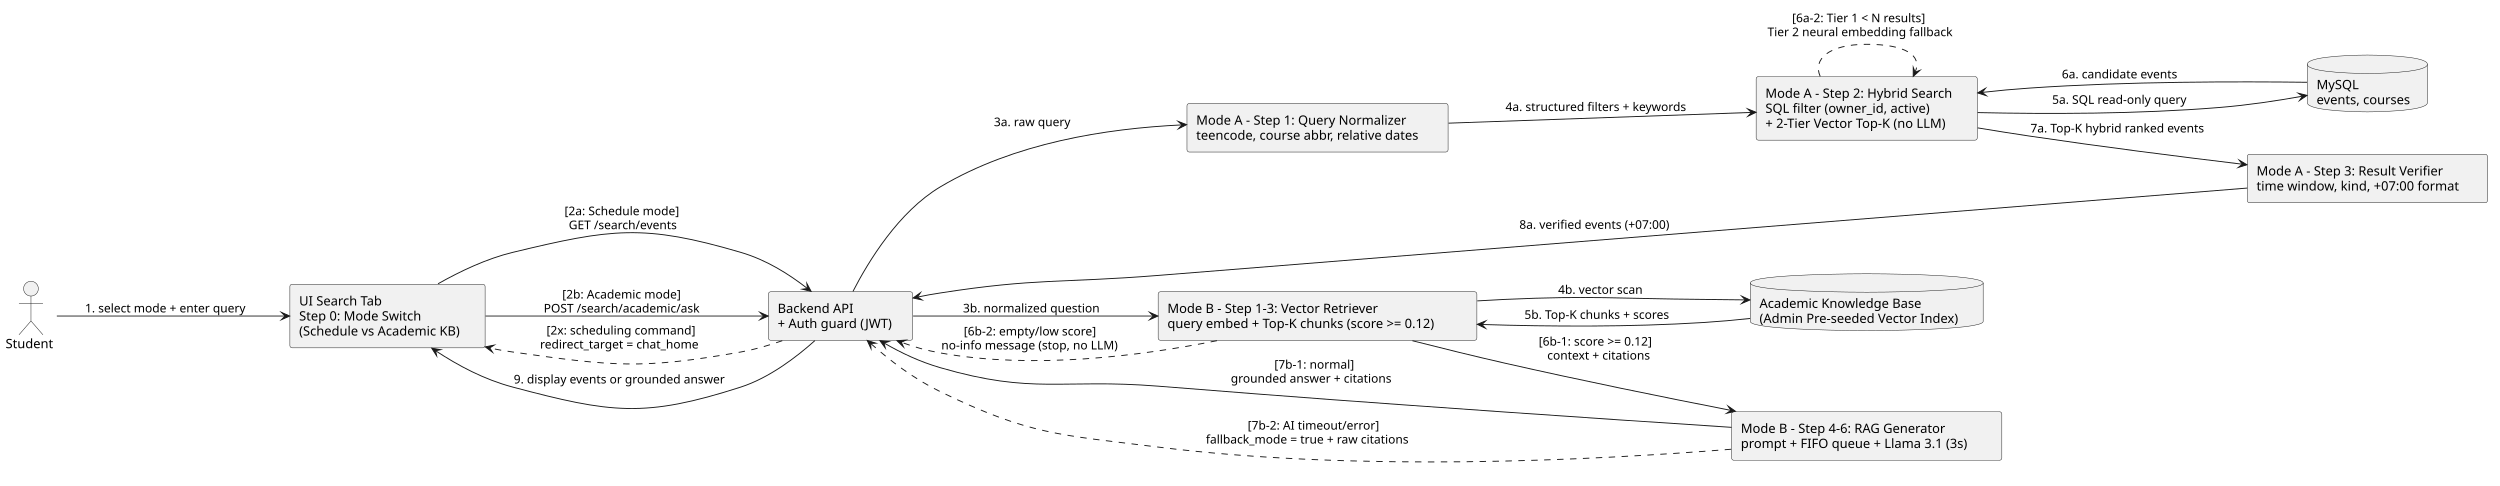
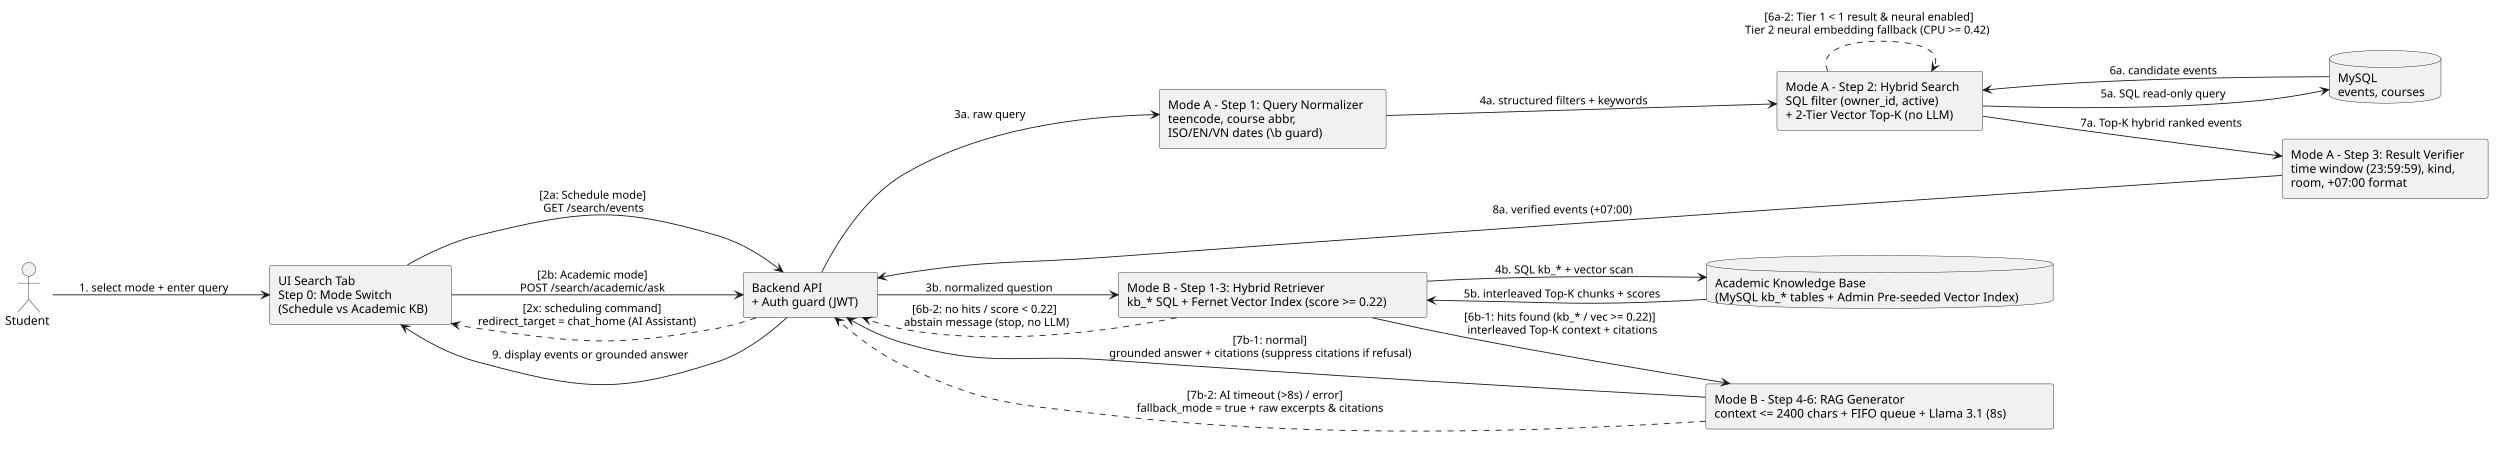
- <svg xmlns="http://www.w3.org/2000/svg" contentstyletype="text/css" data-diagram-type="DESCRIPTION" height="526px" preserveAspectRatio="none" style="width:2709px;height:526px;background:#FFFFFF;" version="1.1" viewBox="0 0 2709 526" width="2709px" zoomAndPan="magnify" overflow="visible">
+ <svg xmlns="http://www.w3.org/2000/svg" version="1.1" data-diagram-type="DESCRIPTION" style="width:2912px;height:526px;background:#FFFFFF;" width="2912px" height="526px" viewBox="0 0 2912 526" zoomAndPan="magnify" preserveAspectRatio="none" contentStyleType="text/css">
  <defs />
-   <g>
-     <g class="entity" data-qualified-name="Student" data-source-line="2" id="ent0001">
-       <ellipse cx="33.556" cy="312.8" fill="#F1F1F1" rx="8" ry="8" style="stroke:#181818;stroke-width:0.5;" />
-       <path d="M33.556,320.8 L33.556,347.8 M20.556,328.8 L46.556,328.8 M33.556,347.8 L20.556,362.8 M33.556,347.8 L46.556,362.8" fill="none" style="stroke:#181818;stroke-width:0.5;" />
-       <text fill="#000000" font-family="sans-serif" font-size="14" lengthAdjust="spacing" textLength="55.111" x="6" y="377.295">Student</text>
+   <g font-family="sans-serif" lengthAdjust="spacing">
+     <g class="entity" data-qualified-name="Student" id="ent0001" data-source-line="2">
+       <ellipse cx="33.556" cy="313.79" rx="8" ry="8" fill="#F1F1F1" style="stroke:#181818;stroke-width:0.5;" />
+       <path d="M33.556,321.79 L33.556,348.79 M20.556,329.79 L46.556,329.79 M33.556,348.79 L20.556,363.79 M33.556,348.79 L46.556,363.79" style="stroke:#181818;stroke-width:0.5;" fill="none" />
+       <text x="6" y="378.285" fill="#000" font-size="14" textLength="55.111">Student</text>
    </g>
-     <g class="entity" data-qualified-name="UI" data-source-line="3" id="ent0002">
-       <rect fill="#F1F1F1" height="68.891" rx="2.5" ry="2.5" style="stroke:#181818;stroke-width:0.5;" width="211.55" x="314.11" y="308" />
-       <text fill="#000000" font-family="sans-serif" font-size="14" lengthAdjust="spacing" textLength="97.699" x="324.11" y="330.995">UI Search Tab</text>
-       <text fill="#000000" font-family="sans-serif" font-size="14" lengthAdjust="spacing" textLength="143.281" x="324.11" y="347.292">Step 0: Mode Switch</text>
-       <text fill="#000000" font-family="sans-serif" font-size="14" lengthAdjust="spacing" textLength="191.55" x="324.11" y="363.589">(Schedule vs Academic KB)</text>
+     <g class="entity" data-qualified-name="UI" id="ent0002" data-source-line="3">
+       <rect x="314.11" y="309" width="211.55" height="68.891" fill="#F1F1F1" style="stroke:#181818;stroke-width:0.5;" rx="2.5" ry="2.5" />
+       <text x="324.11" y="331.995" fill="#000" font-size="14" textLength="97.699">UI Search Tab</text>
+       <text x="324.11" y="348.292" fill="#000" font-size="14" textLength="143.281">Step 0: Mode Switch</text>
+       <text x="324.11" y="364.589" fill="#000" font-size="14" textLength="191.55">(Schedule vs Academic KB)</text>
    </g>
-     <g class="entity" data-qualified-name="API" data-source-line="4" id="ent0003">
-       <rect fill="#F1F1F1" height="52.594" rx="2.5" ry="2.5" style="stroke:#181818;stroke-width:0.5;" width="156.322" x="832.66" y="316.15" />
-       <text fill="#000000" font-family="sans-serif" font-size="14" lengthAdjust="spacing" textLength="86.96" x="842.66" y="339.145">Backend API</text>
-       <text fill="#000000" font-family="sans-serif" font-size="14" lengthAdjust="spacing" textLength="136.322" x="842.66" y="355.442">+ Auth guard (JWT)</text>
+     <g class="entity" data-qualified-name="API" id="ent0003" data-source-line="4">
+       <rect x="865.66" y="317.15" width="156.322" height="52.594" fill="#F1F1F1" style="stroke:#181818;stroke-width:0.5;" rx="2.5" ry="2.5" />
+       <text x="875.66" y="340.145" fill="#000" font-size="14" textLength="86.96">Backend API</text>
+       <text x="875.66" y="356.442" fill="#000" font-size="14" textLength="136.322">+ Auth guard (JWT)</text>
    </g>
-     <g class="entity" data-qualified-name="OPT" data-source-line="7" id="ent0004">
-       <rect fill="#F1F1F1" height="52.594" rx="2.5" ry="2.5" style="stroke:#181818;stroke-width:0.5;" width="282.938" x="1286.2" y="112.15" />
-       <text fill="#000000" font-family="sans-serif" font-size="14" lengthAdjust="spacing" textLength="244.029" x="1296.2" y="135.145">Mode A - Step 1: Query Normalizer</text>
-       <text fill="#000000" font-family="sans-serif" font-size="14" lengthAdjust="spacing" textLength="262.938" x="1296.2" y="151.442">teencode, course abbr, relative dates</text>
+     <g class="entity" data-qualified-name="OPT" id="ent0004" data-source-line="7">
+       <rect x="1350.47" y="104" width="264.029" height="68.891" fill="#F1F1F1" style="stroke:#181818;stroke-width:0.5;" rx="2.5" ry="2.5" />
+       <text x="1360.47" y="126.995" fill="#000" font-size="14" textLength="244.029">Mode A - Step 1: Query Normalizer</text>
+       <text x="1360.47" y="143.292" fill="#000" font-size="14" textLength="162.06">teencode, course abbr,</text>
+       <text x="1360.47" y="159.589" fill="#000" font-size="14" textLength="190.559">ISO/EN/VN dates (\b guard)</text>
    </g>
-     <g class="entity" data-qualified-name="HSRCH" data-source-line="8" id="ent0005">
-       <rect fill="#F1F1F1" height="68.891" rx="2.5" ry="2.5" style="stroke:#181818;stroke-width:0.5;" width="239.611" x="1902.96" y="83" />
-       <text fill="#000000" font-family="sans-serif" font-size="14" lengthAdjust="spacing" textLength="219.611" x="1912.96" y="105.995">Mode A - Step 2: Hybrid Search</text>
-       <text fill="#000000" font-family="sans-serif" font-size="14" lengthAdjust="spacing" textLength="194.585" x="1912.96" y="122.292">SQL filter (owner_id, active)</text>
-       <text fill="#000000" font-family="sans-serif" font-size="14" lengthAdjust="spacing" textLength="216.727" x="1912.96" y="138.589">+ 2-Tier Vector Top-K (no LLM)</text>
+     <g class="entity" data-qualified-name="HSRCH" id="ent0005" data-source-line="8">
+       <rect x="2069.8" y="83" width="239.611" height="68.891" fill="#F1F1F1" style="stroke:#181818;stroke-width:0.5;" rx="2.5" ry="2.5" />
+       <text x="2079.8" y="105.995" fill="#000" font-size="14" textLength="219.611">Mode A - Step 2: Hybrid Search</text>
+       <text x="2079.8" y="122.292" fill="#000" font-size="14" textLength="194.585">SQL filter (owner_id, active)</text>
+       <text x="2079.8" y="138.589" fill="#000" font-size="14" textLength="216.727">+ 2-Tier Vector Top-K (no LLM)</text>
    </g>
-     <g class="entity" data-qualified-name="VER" data-source-line="9" id="ent0006">
-       <rect fill="#F1F1F1" height="52.594" rx="2.5" ry="2.5" style="stroke:#181818;stroke-width:0.5;" width="260.235" x="2435.18" y="167.15" />
-       <text fill="#000000" font-family="sans-serif" font-size="14" lengthAdjust="spacing" textLength="219.885" x="2445.18" y="190.145">Mode A - Step 3: Result Verifier</text>
-       <text fill="#000000" font-family="sans-serif" font-size="14" lengthAdjust="spacing" textLength="240.235" x="2445.18" y="206.442">time window, kind, +07:00 format</text>
+     <g class="entity" data-qualified-name="VER" id="ent0006" data-source-line="9">
+       <rect x="2658.24" y="162" width="239.885" height="68.891" fill="#F1F1F1" style="stroke:#181818;stroke-width:0.5;" rx="2.5" ry="2.5" />
+       <text x="2668.24" y="184.995" fill="#000" font-size="14" textLength="219.885">Mode A - Step 3: Result Verifier</text>
+       <text x="2668.24" y="201.292" fill="#000" font-size="14" textLength="210.554">time window (23:59:59), kind,</text>
+       <text x="2668.24" y="217.589" fill="#000" font-size="14" textLength="148.907">room, +07:00 format</text>
    </g>
-     <g class="entity" data-qualified-name="DB" data-source-line="10" id="ent0007">
-       <path d="M2500.21,69.65 C2500.21,59.65 2565.291,59.65 2565.291,59.65 C2565.291,59.65 2630.371,59.65 2630.371,69.65 L2630.371,111.244 C2630.371,121.244 2565.291,121.244 2565.291,121.244 C2565.291,121.244 2500.21,121.244 2500.21,111.244 L2500.21,69.65" fill="#F1F1F1" style="stroke:#181818;stroke-width:0.5;" />
-       <path d="M2500.21,69.65 C2500.21,79.65 2565.291,79.65 2565.291,79.65 C2565.291,79.65 2630.371,79.65 2630.371,69.65" fill="none" style="stroke:#181818;stroke-width:0.5;" />
-       <text fill="#000000" font-family="sans-serif" font-size="14" lengthAdjust="spacing" textLength="48.07" x="2510.21" y="96.645">MySQL</text>
-       <text fill="#000000" font-family="sans-serif" font-size="14" lengthAdjust="spacing" textLength="110.161" x="2510.21" y="112.942">events, courses</text>
+     <g class="entity" data-qualified-name="DB" id="ent0007" data-source-line="10">
+       <path d="M2713.1,68.65 C2713.1,58.65 2778.181,58.65 2778.181,58.65 C2778.181,58.65 2843.261,58.65 2843.261,68.65 L2843.261,110.244 C2843.261,120.244 2778.181,120.244 2778.181,120.244 C2778.181,120.244 2713.1,120.244 2713.1,110.244 L2713.1,68.65" style="stroke:#181818;stroke-width:0.5;" fill="#F1F1F1" />
+       <path d="M2713.1,68.65 C2713.1,78.65 2778.181,78.65 2778.181,78.65 C2778.181,78.65 2843.261,78.65 2843.261,68.65" style="stroke:#181818;stroke-width:0.5;" fill="none" />
+       <text x="2723.1" y="95.645" fill="#000" font-size="14" textLength="48.07">MySQL</text>
+       <text x="2723.1" y="111.942" fill="#000" font-size="14" textLength="110.161">events, courses</text>
    </g>
-     <g class="entity" data-qualified-name="RET" data-source-line="13" id="ent0008">
-       <rect fill="#F1F1F1" height="52.594" rx="2.5" ry="2.5" style="stroke:#181818;stroke-width:0.5;" width="345.37" x="1254.98" y="316.15" />
-       <text fill="#000000" font-family="sans-serif" font-size="14" lengthAdjust="spacing" textLength="249.402" x="1264.98" y="339.145">Mode B - Step 1-3: Vector Retriever</text>
-       <text fill="#000000" font-family="sans-serif" font-size="14" lengthAdjust="spacing" textLength="325.37" x="1264.98" y="355.442">query embed + Top-K chunks (score &gt;= 0.12)</text>
+     <g class="entity" data-qualified-name="RET" id="ent0008" data-source-line="13">
+       <rect x="1302.78" y="317.15" width="359.397" height="52.594" fill="#F1F1F1" style="stroke:#181818;stroke-width:0.5;" rx="2.5" ry="2.5" />
+       <text x="1312.78" y="340.145" fill="#000" font-size="14" textLength="249.936">Mode B - Step 1-3: Hybrid Retriever</text>
+       <text x="1312.78" y="356.442" fill="#000" font-size="14" textLength="339.397">kb_* SQL + Fernet Vector Index (score &gt;= 0.22)</text>
    </g>
-     <g class="entity" data-qualified-name="KB" data-source-line="14" id="ent0009">
-       <path d="M1896.57,306.65 C1896.57,296.65 2022.767,296.65 2022.767,296.65 C2022.767,296.65 2148.965,296.65 2148.965,306.65 L2148.965,348.244 C2148.965,358.244 2022.767,358.244 2022.767,358.244 C2022.767,358.244 1896.57,358.244 1896.57,348.244 L1896.57,306.65" fill="#F1F1F1" style="stroke:#181818;stroke-width:0.5;" />
-       <path d="M1896.57,306.65 C1896.57,316.65 2022.767,316.65 2022.767,316.65 C2022.767,316.65 2148.965,316.65 2148.965,306.65" fill="none" style="stroke:#181818;stroke-width:0.5;" />
-       <text fill="#000000" font-family="sans-serif" font-size="14" lengthAdjust="spacing" textLength="188.528" x="1906.57" y="333.645">Academic Knowledge Base</text>
-       <text fill="#000000" font-family="sans-serif" font-size="14" lengthAdjust="spacing" textLength="232.394" x="1906.57" y="349.942">(Admin Pre-seeded Vector Index)</text>
+     <g class="entity" data-qualified-name="KB" id="ent0009" data-source-line="14">
+       <path d="M1987.74,307.65 C1987.74,297.65 2189.611,297.65 2189.611,297.65 C2189.611,297.65 2391.482,297.65 2391.482,307.65 L2391.482,349.244 C2391.482,359.244 2189.611,359.244 2189.611,359.244 C2189.611,359.244 1987.74,359.244 1987.74,349.244 L1987.74,307.65" style="stroke:#181818;stroke-width:0.5;" fill="#F1F1F1" />
+       <path d="M1987.74,307.65 C1987.74,317.65 2189.611,317.65 2189.611,317.65 C2189.611,317.65 2391.482,317.65 2391.482,307.65" style="stroke:#181818;stroke-width:0.5;" fill="none" />
+       <text x="1997.74" y="334.645" fill="#000" font-size="14" textLength="188.528">Academic Knowledge Base</text>
+       <text x="1997.74" y="350.942" fill="#000" font-size="14" textLength="383.742">(MySQL kb_* tables + Admin Pre-seeded Vector Index)</text>
    </g>
-     <g class="entity" data-qualified-name="RAG" data-source-line="15" id="ent0010">
-       <rect fill="#F1F1F1" height="52.594" rx="2.5" ry="2.5" style="stroke:#181818;stroke-width:0.5;" width="292.822" x="1876.35" y="446.15" />
-       <text fill="#000000" font-family="sans-serif" font-size="14" lengthAdjust="spacing" textLength="240.208" x="1886.35" y="469.145">Mode B - Step 4-6: RAG Generator</text>
-       <text fill="#000000" font-family="sans-serif" font-size="14" lengthAdjust="spacing" textLength="272.822" x="1886.35" y="485.442">prompt + FIFO queue + Llama 3.1 (3s)</text>
+     <g class="entity" data-qualified-name="RAG" id="ent0010" data-source-line="15">
+       <rect x="1986.98" y="447.15" width="405.253" height="52.594" fill="#F1F1F1" style="stroke:#181818;stroke-width:0.5;" rx="2.5" ry="2.5" />
+       <text x="1996.98" y="470.145" fill="#000" font-size="14" textLength="240.208">Mode B - Step 4-6: RAG Generator</text>
+       <text x="1996.98" y="486.442" fill="#000" font-size="14" textLength="385.253">context &lt;= 2400 chars + FIFO queue + Llama 3.1 (8s)</text>
    </g>
-     <g class="link" data-entity-1="ent0001" data-entity-2="ent0002" data-link-type="dependency" data-source-line="17" id="lnk11">
-       <path d="M61.58,342.45 C113.18,342.45 223.22,342.45 308.91,342.45" fill="none" id="Student-to-UI" style="stroke:#181818;stroke-width:1;" />
-       <polygon fill="#181818" points="313.91,342.45,304.91,338.45,308.91,342.45,304.91,346.45,313.91,342.45" style="stroke:#181818;stroke-width:1;stroke-linejoin:miter;stroke-miterlimit:10;" />
-       <text fill="#000000" font-family="sans-serif" font-size="13" lengthAdjust="spacing" textLength="191.655" x="92.11" y="338.517">1. select mode + enter query</text>
+     <g class="link" data-entity-1="ent0001" data-entity-2="ent0002" id="lnk11" data-source-line="17" data-link-type="dependency">
+       <path d="M61.58,343.44 C113.18,343.44 223.22,343.44 308.91,343.44" style="stroke:#181818;stroke-width:1;" fill="none" id="Student-to-UI" />
+       <polygon points="313.91,343.44,304.91,339.44,308.91,343.44,304.91,347.44,313.91,343.44" fill="#181818" style="stroke:#181818;stroke-width:1;stroke-linejoin:miter;stroke-miterlimit:10;" />
+       <text x="92.11" y="339.507" fill="#000" font-size="13" textLength="191.655">1. select mode + enter query</text>
    </g>
-     <g class="link" data-entity-1="ent0003" data-entity-2="ent0002" data-link-type="dependency" data-source-line="20" id="lnk12">
-       <path d="M847.65,369.2 C833.15,374.28 817.58,378.82 802.66,381.45 C694.55,400.51 664.35,396.86 555.66,381.45 C545.89,380.06 540.717,379.242 530.717,376.982" fill="none" id="API-to-UI" style="stroke:#181818;stroke-width:1;stroke-dasharray:7,7;" />
-       <polygon fill="#181818" points="525.84,375.88,533.737,381.766,530.717,376.982,535.5,373.962,525.84,375.88" style="stroke:#181818;stroke-width:1;stroke-linejoin:miter;stroke-miterlimit:10;" />
-       <text fill="#000000" font-family="sans-serif" font-size="13" lengthAdjust="spacing" textLength="174.002" x="592.165" y="362.517">[2x: scheduling command]</text>
-       <text fill="#000000" font-family="sans-serif" font-size="13" lengthAdjust="spacing" textLength="188.011" x="585.16" y="377.65">redirect_target = chat_home</text>
+     <g class="link" data-entity-1="ent0003" data-entity-2="ent0002" id="lnk12" data-source-line="20" data-link-type="dependency">
+       <path d="M880.65,370.2 C866.15,375.27 850.58,379.81 835.66,382.44 C713.11,404.05 678.87,399.91 555.66,382.44 C545.89,381.06 540.718,380.228 530.718,377.978" style="stroke:#181818;stroke-width:1;stroke-dasharray:7,7;" fill="none" id="API-to-UI" />
+       <polygon points="525.84,376.88,533.742,382.758,530.718,377.978,535.499,374.953,525.84,376.88" fill="#181818" style="stroke:#181818;stroke-width:1;stroke-linejoin:miter;stroke-miterlimit:10;" />
+       <text x="608.844" y="363.507" fill="#000" font-size="13" textLength="174.002">[2x: scheduling command]</text>
+       <text x="556.66" y="378.64" fill="#000" font-size="13" textLength="278.37">redirect_target = chat_home (AI Assistant)</text>
    </g>
-     <g class="link" data-entity-1="ent0002" data-entity-2="ent0003" data-link-type="dependency" data-source-line="23" id="lnk13">
-       <path d="M474.64,307.51 C498.45,294.04 527.42,280.25 555.66,273.45 C662.38,247.72 697.34,242.47 802.66,273.45 C830.89,281.75 854.769,296.986 874.979,312.656" fill="none" id="UI-to-API" style="stroke:#181818;stroke-width:1;" />
-       <polygon fill="#181818" points="878.93,315.72,874.269,307.044,874.979,312.656,869.366,313.366,878.93,315.72" style="stroke:#181818;stroke-width:1;stroke-linejoin:miter;stroke-miterlimit:10;" />
-       <text fill="#000000" font-family="sans-serif" font-size="13" lengthAdjust="spacing" textLength="135.63" x="611.66" y="233.207">[2a: Schedule mode]</text>
-       <text fill="#000000" font-family="sans-serif" font-size="13" lengthAdjust="spacing" textLength="126.388" x="616.281" y="248.34">GET /search/events</text>
+     <g class="link" data-entity-1="ent0002" data-entity-2="ent0003" id="lnk13" data-source-line="23" data-link-type="dependency">
+       <path d="M474.64,308.51 C498.45,295.04 527.42,281.25 555.66,274.44 C676.64,245.27 716.27,239.33 835.66,274.44 C863.89,282.75 887.768,297.987 907.978,313.647" style="stroke:#181818;stroke-width:1;" fill="none" id="UI-to-API" />
+       <polygon points="911.93,316.71,907.266,308.036,907.978,313.647,902.366,314.359,911.93,316.71" fill="#181818" style="stroke:#181818;stroke-width:1;stroke-linejoin:miter;stroke-miterlimit:10;" />
+       <text x="628.16" y="231.507" fill="#000" font-size="13" textLength="135.63">[2a: Schedule mode]</text>
+       <text x="632.781" y="246.64" fill="#000" font-size="13" textLength="126.388">GET /search/events</text>
    </g>
-     <g class="link" data-entity-1="ent0002" data-entity-2="ent0003" data-link-type="dependency" data-source-line="33" id="lnk21">
-       <path d="M526.08,342.45 C618.13,342.45 744.73,342.45 827.43,342.45" fill="none" id="UI-to-API-1" style="stroke:#181818;stroke-width:1;" />
-       <polygon fill="#181818" points="832.43,342.45,823.43,338.45,827.43,342.45,823.43,346.45,832.43,342.45" style="stroke:#181818;stroke-width:1;stroke-linejoin:miter;stroke-miterlimit:10;" />
-       <text fill="#000000" font-family="sans-serif" font-size="13" lengthAdjust="spacing" textLength="139.858" x="609.244" y="323.517">[2b: Academic mode]</text>
-       <text fill="#000000" font-family="sans-serif" font-size="13" lengthAdjust="spacing" textLength="180.026" x="589.16" y="338.65">POST /search/academic/ask</text>
+     <g class="link" data-entity-1="ent0002" data-entity-2="ent0003" id="lnk21" data-source-line="33" data-link-type="dependency">
+       <path d="M525.88,343.44 C626.35,343.44 770.53,343.44 860.55,343.44" style="stroke:#181818;stroke-width:1;" fill="none" id="UI-to-API-1" />
+       <polygon points="865.55,343.44,856.55,339.44,860.55,343.44,856.55,347.44,865.55,343.44" fill="#181818" style="stroke:#181818;stroke-width:1;stroke-linejoin:miter;stroke-miterlimit:10;" />
+       <text x="625.744" y="324.507" fill="#000" font-size="13" textLength="139.858">[2b: Academic mode]</text>
+       <text x="605.66" y="339.64" fill="#000" font-size="13" textLength="180.026">POST /search/academic/ask</text>
    </g>
-     <g class="link" data-entity-1="ent0003" data-entity-2="ent0002" data-link-type="dependency" data-source-line="42" id="lnk29">
-       <path d="M882.99,369.11 C862.79,387.19 833.41,409.55 802.66,419.45 C698.17,453.1 661.76,447.62 555.66,419.45 C524.28,411.11 496.761,396.301 471.991,380.062" fill="none" id="API-to-UI-1" style="stroke:#181818;stroke-width:1;" />
-       <polygon fill="#181818" points="467.81,377.32,473.143,385.6,471.991,380.062,477.53,378.909,467.81,377.32" style="stroke:#181818;stroke-width:1;stroke-linejoin:miter;stroke-miterlimit:10;" />
-       <text fill="#000000" font-family="sans-serif" font-size="13" lengthAdjust="spacing" textLength="245.807" x="556.66" y="415.517">9. display events or grounded answer</text>
+     <g class="link" data-entity-1="ent0003" data-entity-2="ent0002" id="lnk29" data-source-line="42" data-link-type="dependency">
+       <path d="M916.48,370.05 C896.31,388.44 866.73,411.33 835.66,421.44 C717.32,459.95 675.85,453.71 555.66,421.44 C523.94,412.92 496.13,397.694 471.29,381.134" style="stroke:#181818;stroke-width:1;" fill="none" id="API-to-UI-1" />
+       <polygon points="467.13,378.36,472.4,386.681,471.29,381.134,476.837,380.024,467.13,378.36" fill="#181818" style="stroke:#181818;stroke-width:1;stroke-linejoin:miter;stroke-miterlimit:10;" />
+       <text x="573.16" y="417.507" fill="#000" font-size="13" textLength="245.807">9. display events or grounded answer</text>
    </g>
-     <g class="link" data-entity-1="ent0003" data-entity-2="ent0004" data-link-type="dependency" data-source-line="24" id="lnk14">
-       <path d="M924.25,315.81 C940.92,283.31 973.74,229.36 1018.98,202.45 C1099.03,154.83 1197.916,139.31 1280.786,135.33" fill="none" id="API-to-OPT" style="stroke:#181818;stroke-width:1;" />
-       <polygon fill="#181818" points="1285.78,135.09,1276.599,131.526,1280.786,135.33,1276.982,139.517,1285.78,135.09" style="stroke:#181818;stroke-width:1;stroke-linejoin:miter;stroke-miterlimit:10;" />
-       <text fill="#000000" font-family="sans-serif" font-size="13" lengthAdjust="spacing" textLength="90.105" x="1076.98" y="136.727">3a. raw query</text>
+     <g class="link" data-entity-1="ent0003" data-entity-2="ent0004" id="lnk14" data-source-line="24" data-link-type="dependency">
+       <path d="M957.22,316.77 C973.87,284.22 1006.66,230.23 1051.98,203.44 C1142.06,150.2 1255.662,135.694 1345.412,133.474" style="stroke:#181818;stroke-width:1;" fill="none" id="API-to-OPT" />
+       <polygon points="1350.41,133.35,1341.314,129.574,1345.412,133.474,1341.512,137.571,1350.41,133.35" fill="#181818" style="stroke:#181818;stroke-width:1;stroke-linejoin:miter;stroke-miterlimit:10;" />
+       <text x="1111.48" y="137.507" fill="#000" font-size="13" textLength="90.105">3a. raw query</text>
    </g>
-     <g class="link" data-entity-1="ent0004" data-entity-2="ent0005" data-link-type="dependency" data-source-line="25" id="lnk15">
-       <path d="M1569.6,133.46 C1671.18,129.86 1801.753,125.237 1897.873,121.837" fill="none" id="OPT-to-HSRCH" style="stroke:#181818;stroke-width:1;" />
-       <polygon fill="#181818" points="1902.87,121.66,1893.734,117.981,1897.873,121.837,1894.017,125.976,1902.87,121.66" style="stroke:#181818;stroke-width:1;stroke-linejoin:miter;stroke-miterlimit:10;" />
-       <text fill="#000000" font-family="sans-serif" font-size="13" lengthAdjust="spacing" textLength="214.513" x="1631.35" y="120.307">4a. structured filters + keywords</text>
+     <g class="link" data-entity-1="ent0004" data-entity-2="ent0005" id="lnk15" data-source-line="25" data-link-type="dependency">
+       <path d="M1614.87,134.53 C1745.26,130.65 1938.362,124.899 2064.342,121.139" style="stroke:#181818;stroke-width:1;" fill="none" id="OPT-to-HSRCH" />
+       <polygon points="2069.34,120.99,2060.225,117.26,2064.342,121.139,2060.463,125.257,2069.34,120.99" fill="#181818" style="stroke:#181818;stroke-width:1;stroke-linejoin:miter;stroke-miterlimit:10;" />
+       <text x="1723.48" y="121.507" fill="#000" font-size="13" textLength="214.513">4a. structured filters + keywords</text>
    </g>
-     <g class="link" data-entity-1="ent0005" data-entity-2="ent0007" data-link-type="dependency" data-source-line="26" id="lnk16">
-       <path d="M2142.94,122 C2218.26,123.67 2317.57,123.67 2405.18,116.45 C2436.56,113.86 2466.168,109.4 2495.018,104.24" fill="none" id="HSRCH-to-DB" style="stroke:#181818;stroke-width:1;" />
-       <polygon fill="#181818" points="2499.94,103.36,2490.376,101.007,2495.018,104.24,2491.785,108.882,2499.94,103.36" style="stroke:#181818;stroke-width:1;stroke-linejoin:miter;stroke-miterlimit:10;" />
-       <text fill="#000000" font-family="sans-serif" font-size="13" lengthAdjust="spacing" textLength="157.771" x="2223.68" y="112.517">5a. SQL read-only query</text>
+     <g class="link" data-entity-1="ent0005" data-entity-2="ent0007" id="lnk16" data-source-line="26" data-link-type="dependency">
+       <path d="M2309.76,123.4 C2397.92,126.36 2520.81,127.45 2628.24,117.44 C2656.14,114.84 2681.699,110.553 2707.769,105.273" style="stroke:#181818;stroke-width:1;" fill="none" id="HSRCH-to-DB" />
+       <polygon points="2712.67,104.28,2703.055,102.146,2707.769,105.273,2704.643,109.987,2712.67,104.28" fill="#181818" style="stroke:#181818;stroke-width:1;stroke-linejoin:miter;stroke-miterlimit:10;" />
+       <text x="2446.74" y="113.507" fill="#000" font-size="13" textLength="157.771">5a. SQL read-only query</text>
    </g>
-     <g class="link" data-entity-1="ent0007" data-entity-2="ent0005" data-link-type="dependency" data-source-line="27" id="lnk17">
-       <path d="M2499.9,89.17 C2426.88,88.23 2304.32,88.16 2199.18,95.45 C2180.96,96.71 2166.698,98.009 2147.918,100.129" fill="none" id="DB-to-HSRCH" style="stroke:#181818;stroke-width:1;" />
-       <polygon fill="#181818" points="2142.95,100.69,2152.342,103.655,2147.918,100.129,2151.445,95.706,2142.95,100.69" style="stroke:#181818;stroke-width:1;stroke-linejoin:miter;stroke-miterlimit:10;" />
-       <text fill="#000000" font-family="sans-serif" font-size="13" lengthAdjust="spacing" textLength="136.963" x="2234.18" y="84.907">6a. candidate events</text>
+     <g class="link" data-entity-1="ent0007" data-entity-2="ent0005" id="lnk17" data-source-line="27" data-link-type="dependency">
+       <path d="M2712.68,89.35 C2641.52,89.56 2523.62,90.85 2422.24,96.44 C2385.65,98.46 2350.869,101.22 2314.799,104.55" style="stroke:#181818;stroke-width:1;" fill="none" id="DB-to-HSRCH" />
+       <polygon points="2309.82,105.01,2319.15,108.166,2314.799,104.55,2318.414,100.2,2309.82,105.01" fill="#181818" style="stroke:#181818;stroke-width:1;stroke-linejoin:miter;stroke-miterlimit:10;" />
+       <text x="2457.24" y="86.507" fill="#000" font-size="13" textLength="136.963">6a. candidate events</text>
    </g>
-     <g class="link" data-entity-1="ent0005" data-entity-2="ent0005" data-link-type="dependency" data-source-line="28" id="lnk18">
-       <path d="M1972.37,82.79 C1964.22,64.54 1981.02,48 2022.76,48 C2064.51,48 2083.349,59.975 2075.199,78.225" fill="none" id="HSRCH-to-HSRCH" style="stroke:#181818;stroke-width:1;stroke-dasharray:7,7;" />
-       <polygon fill="#181818" points="2073.16,82.79,2080.482,76.203,2075.199,78.225,2073.177,72.941,2073.16,82.79" style="stroke:#181818;stroke-width:1;stroke-linejoin:miter;stroke-miterlimit:10;" />
-       <text fill="#000000" font-family="sans-serif" font-size="13" lengthAdjust="spacing" textLength="162.005" x="1941.895" y="24.067">[6a-2: Tier 1 &lt; N results]</text>
-       <text fill="#000000" font-family="sans-serif" font-size="13" lengthAdjust="spacing" textLength="215.274" x="1915.26" y="39.2">Tier 2 neural embedding fallback</text>
+     <g class="link" data-entity-1="ent0005" data-entity-2="ent0005" id="lnk18" data-source-line="28" data-link-type="dependency">
+       <path d="M2129.08,82.78 C2119.29,64.53 2139.46,48 2189.61,48 C2239.76,48 2262.294,60.124 2252.504,78.374" style="stroke:#181818;stroke-width:1;stroke-dasharray:7,7;" fill="none" id="HSRCH-to-HSRCH" />
+       <polygon points="2250.14,82.78,2257.919,76.74,2252.504,78.374,2250.87,72.958,2250.14,82.78" fill="#181818" style="stroke:#181818;stroke-width:1;stroke-linejoin:miter;stroke-miterlimit:10;" />
+       <text x="2055.084" y="24.067" fill="#000" font-size="13" textLength="270.029">[6a-2: Tier 1 &lt; 1 result &amp; neural enabled]</text>
+       <text x="2032.61" y="39.2" fill="#000" font-size="13" textLength="314.977">Tier 2 neural embedding fallback (CPU &gt;= 0.42)</text>
    </g>
-     <g class="link" data-entity-1="ent0005" data-entity-2="ent0006" data-link-type="dependency" data-source-line="29" id="lnk19">
-       <path d="M2143.01,138.57 C2161.79,141.68 2180.99,144.75 2199.18,147.45 C2277.22,159.03 2359.976,169.543 2429.876,177.943" fill="none" id="HSRCH-to-VER" style="stroke:#181818;stroke-width:1;" />
-       <polygon fill="#181818" points="2434.84,178.54,2426.381,173.495,2429.876,177.943,2425.427,181.438,2434.84,178.54" style="stroke:#181818;stroke-width:1;stroke-linejoin:miter;stroke-miterlimit:10;" />
-       <text fill="#000000" font-family="sans-serif" font-size="13" lengthAdjust="spacing" textLength="204.782" x="2200.18" y="143.517">7a. Top-K hybrid ranked events</text>
+     <g class="link" data-entity-1="ent0005" data-entity-2="ent0006" id="lnk19" data-source-line="29" data-link-type="dependency">
+       <path d="M2309.87,135.41 C2345.95,140.72 2385.69,146.44 2422.24,151.44 C2500.7,162.17 2584.088,172.765 2653.018,181.305" style="stroke:#181818;stroke-width:1;" fill="none" id="HSRCH-to-VER" />
+       <polygon points="2657.98,181.92,2649.54,176.844,2653.018,181.305,2648.556,184.783,2657.98,181.92" fill="#181818" style="stroke:#181818;stroke-width:1;stroke-linejoin:miter;stroke-miterlimit:10;" />
+       <text x="2423.24" y="147.507" fill="#000" font-size="13" textLength="204.782">7a. Top-K hybrid ranked events</text>
    </g>
-     <g class="link" data-entity-1="ent0006" data-entity-2="ent0003" data-link-type="dependency" data-source-line="30" id="lnk20">
-       <path d="M2435.13,203.79 C2200.25,222.61 1687.44,263.7 1254.98,298.45 C1150.09,306.87 1122.95,301.23 1018.98,317.45 C1009.36,318.95 1004.203,319.813 994.293,321.893" fill="none" id="VER-to-API" style="stroke:#181818;stroke-width:1;" />
-       <polygon fill="#181818" points="989.4,322.92,999.03,324.986,994.293,321.893,997.386,317.157,989.4,322.92" style="stroke:#181818;stroke-width:1;stroke-linejoin:miter;stroke-miterlimit:10;" />
-       <text fill="#000000" font-family="sans-serif" font-size="13" lengthAdjust="spacing" textLength="184.152" x="1646.35" y="247.947">8a. verified events (+07:00)</text>
+     <g class="link" data-entity-1="ent0006" data-entity-2="ent0003" id="lnk20" data-source-line="30" data-link-type="dependency">
+       <path d="M2658.19,204.28 C2406.05,220.97 1799.42,261.61 1290.98,299.44 C1184.72,307.35 1157.28,302.07 1051.98,318.44 C1042.36,319.94 1037.204,320.808 1027.294,322.878" style="stroke:#181818;stroke-width:1;" fill="none" id="VER-to-API" />
+       <polygon points="1022.4,323.9,1032.028,325.975,1027.294,322.878,1030.392,318.144,1022.4,323.9" fill="#181818" style="stroke:#181818;stroke-width:1;stroke-linejoin:miter;stroke-miterlimit:10;" />
+       <text x="1738.48" y="248.507" fill="#000" font-size="13" textLength="184.152">8a. verified events (+07:00)</text>
    </g>
-     <g class="link" data-entity-1="ent0003" data-entity-2="ent0008" data-link-type="dependency" data-source-line="34" id="lnk22">
-       <path d="M989.46,342.45 C1059.47,342.45 1159.94,342.45 1249.74,342.45" fill="none" id="API-to-RET" style="stroke:#181818;stroke-width:1;" />
-       <polygon fill="#181818" points="1254.74,342.45,1245.74,338.45,1249.74,342.45,1245.74,346.45,1254.74,342.45" style="stroke:#181818;stroke-width:1;stroke-linejoin:miter;stroke-miterlimit:10;" />
-       <text fill="#000000" font-family="sans-serif" font-size="13" lengthAdjust="spacing" textLength="157.549" x="1043.48" y="338.517">3b. normalized question</text>
+     <g class="link" data-entity-1="ent0003" data-entity-2="ent0008" id="lnk22" data-source-line="34" data-link-type="dependency">
+       <path d="M1022.28,343.44 C1095.29,343.44 1202.37,343.44 1297.52,343.44" style="stroke:#181818;stroke-width:1;" fill="none" id="API-to-RET" />
+       <polygon points="1302.52,343.44,1293.52,339.44,1297.52,343.44,1293.52,347.44,1302.52,343.44" fill="#181818" style="stroke:#181818;stroke-width:1;stroke-linejoin:miter;stroke-miterlimit:10;" />
+       <text x="1077.98" y="339.507" fill="#000" font-size="13" textLength="157.549">3b. normalized question</text>
    </g>
-     <g class="link" data-entity-1="ent0008" data-entity-2="ent0003" data-link-type="dependency" data-source-line="38" id="lnk26">
-       <path d="M1318.72,369.16 C1236.16,385.71 1119.76,400.64 1018.98,382.45 C1003.35,379.62 991.718,376.373 976.658,370.882" fill="none" id="RET-to-API" style="stroke:#181818;stroke-width:1;stroke-dasharray:7,7;" />
-       <polygon fill="#181818" points="971.96,369.17,979.046,376.01,976.658,370.882,981.786,368.494,971.96,369.17" style="stroke:#181818;stroke-width:1;stroke-linejoin:miter;stroke-miterlimit:10;" />
-       <text fill="#000000" font-family="sans-serif" font-size="13" lengthAdjust="spacing" textLength="155.772" x="1044.326" y="363.517">[6b-2: empty/low score]</text>
-       <text fill="#000000" font-family="sans-serif" font-size="13" lengthAdjust="spacing" textLength="204.464" x="1019.98" y="378.65">no-info message (stop, no LLM)</text>
+     <g class="link" data-entity-1="ent0008" data-entity-2="ent0003" id="lnk26" data-source-line="38" data-link-type="dependency">
+       <path d="M1370.43,370.19 C1283.29,387.23 1159.21,402.8 1051.98,383.44 C1036.35,380.62 1024.718,377.362 1009.658,371.872" style="stroke:#181818;stroke-width:1;stroke-dasharray:7,7;" fill="none" id="RET-to-API" />
+       <polygon points="1004.96,370.16,1012.046,377.001,1009.658,371.872,1014.786,369.484,1004.96,370.16" fill="#181818" style="stroke:#181818;stroke-width:1;stroke-linejoin:miter;stroke-miterlimit:10;" />
+       <text x="1062.457" y="364.507" fill="#000" font-size="13" textLength="188.151">[6b-2: no hits / score &lt; 0.22]</text>
+       <text x="1052.98" y="379.64" fill="#000" font-size="13" textLength="207.105">abstain message (stop, no LLM)</text>
    </g>
-     <g class="link" data-entity-1="ent0008" data-entity-2="ent0009" data-link-type="dependency" data-source-line="35" id="lnk23">
-       <path d="M1600.79,326.05 C1610.79,325.42 1620.7,324.88 1630.35,324.45 C1726.26,320.18 1750.36,323.63 1846.35,324.45 C1862.5,324.58 1874.471,324.716 1891.251,324.966" fill="none" id="RET-to-KB" style="stroke:#181818;stroke-width:1;" />
-       <polygon fill="#181818" points="1896.25,325.04,1887.311,320.906,1891.251,324.966,1887.191,328.906,1896.25,325.04" style="stroke:#181818;stroke-width:1;stroke-linejoin:miter;stroke-miterlimit:10;" />
-       <text fill="#000000" font-family="sans-serif" font-size="13" lengthAdjust="spacing" textLength="100.28" x="1688.35" y="318.417">4b. vector scan</text>
+     <g class="link" data-entity-1="ent0008" data-entity-2="ent0009" id="lnk23" data-source-line="35" data-link-type="dependency">
+       <path d="M1662.42,327.6 C1676.47,326.73 1690.46,325.99 1703.98,325.44 C1797.09,321.65 1895.341,321.627 1982.531,322.907" style="stroke:#181818;stroke-width:1;" fill="none" id="RET-to-KB" />
+       <polygon points="1987.53,322.98,1978.59,318.848,1982.531,322.907,1978.472,326.847,1987.53,322.98" fill="#181818" style="stroke:#181818;stroke-width:1;stroke-linejoin:miter;stroke-miterlimit:10;" />
+       <text x="1741.48" y="318.507" fill="#000" font-size="13" textLength="178.077">4b. SQL kb_* + vector scan</text>
    </g>
-     <g class="link" data-entity-1="ent0009" data-entity-2="ent0008" data-link-type="dependency" data-source-line="36" id="lnk24">
-       <path d="M1896.42,345.1 C1879.62,346.9 1862.59,348.43 1846.35,349.45 C1765.74,354.48 1681.208,353.966 1605.778,351.606" fill="none" id="KB-to-RET" style="stroke:#181818;stroke-width:1;" />
-       <polygon fill="#181818" points="1600.78,351.45,1609.65,355.729,1605.778,351.606,1609.901,347.733,1600.78,351.45" style="stroke:#181818;stroke-width:1;stroke-linejoin:miter;stroke-miterlimit:10;" />
-       <text fill="#000000" font-family="sans-serif" font-size="13" lengthAdjust="spacing" textLength="173.596" x="1651.85" y="345.517">5b. Top-K chunks + scores</text>
+     <g class="link" data-entity-1="ent0009" data-entity-2="ent0008" id="lnk24" data-source-line="36" data-link-type="dependency">
+       <path d="M1987.51,348.71 C1977.19,349.38 1966.97,349.97 1956.98,350.44 C1844.67,355.76 1816.41,352.23 1703.98,350.44 C1690.48,350.23 1681.519,350.061 1667.479,349.721" style="stroke:#181818;stroke-width:1;" fill="none" id="KB-to-RET" />
+       <polygon points="1662.48,349.6,1671.381,353.817,1667.479,349.721,1671.574,345.819,1662.48,349.6" fill="#181818" style="stroke:#181818;stroke-width:1;stroke-linejoin:miter;stroke-miterlimit:10;" />
+       <text x="1704.98" y="346.507" fill="#000" font-size="13" textLength="251.539">5b. interleaved Top-K chunks + scores</text>
    </g>
-     <g class="link" data-entity-1="ent0008" data-entity-2="ent0010" data-link-type="dependency" data-source-line="37" id="lnk25">
-       <path d="M1530.52,369.23 C1562.41,377.33 1597.78,386.04 1630.35,393.45 C1713,412.22 1801.063,430.121 1875.653,444.701" fill="none" id="RET-to-RAG" style="stroke:#181818;stroke-width:1;" />
-       <polygon fill="#181818" points="1880.56,445.66,1872.495,440.008,1875.653,444.701,1870.96,447.859,1880.56,445.66" style="stroke:#181818;stroke-width:1;stroke-linejoin:miter;stroke-miterlimit:10;" />
-       <text fill="#000000" font-family="sans-serif" font-size="13" lengthAdjust="spacing" textLength="142.352" x="1667.35" y="374.517">[6b-1: score &gt;= 0.12]</text>
-       <text fill="#000000" font-family="sans-serif" font-size="13" lengthAdjust="spacing" textLength="123.881" x="1676.586" y="389.65">context + citations</text>
+     <g class="link" data-entity-1="ent0008" data-entity-2="ent0010" id="lnk25" data-source-line="37" data-link-type="dependency">
+       <path d="M1598.54,370.22 C1632.43,377.78 1669.63,385.76 1703.98,392.44 C1806.66,412.42 1917.233,431.049 2009.723,445.869" style="stroke:#181818;stroke-width:1;" fill="none" id="RET-to-RAG" />
+       <polygon points="2014.66,446.66,2006.406,441.286,2009.723,445.869,2005.14,449.186,2014.66,446.66" fill="#181818" style="stroke:#181818;stroke-width:1;stroke-linejoin:miter;stroke-miterlimit:10;" />
+       <text x="1705.48" y="373.507" fill="#000" font-size="13" textLength="250.79">[6b-1: hits found (kb_* / vec &gt;= 0.22)]</text>
+       <text x="1709.216" y="388.64" fill="#000" font-size="13" textLength="243.318">interleaved Top-K context + citations</text>
    </g>
-     <g class="link" data-entity-1="ent0010" data-entity-2="ent0003" data-link-type="dependency" data-source-line="39" id="lnk27">
-       <path d="M1876.3,463.07 C1802.59,458.24 1711.71,452.18 1630.35,446.45 C1463.47,434.68 1421.75,431.73 1254.98,418.45 C1150.05,410.09 1120.06,427.85 1018.98,398.45 C996.21,391.82 976.999,382.614 957.799,371.624" fill="none" id="RAG-to-API" style="stroke:#181818;stroke-width:1;" />
-       <polygon fill="#181818" points="953.46,369.14,959.284,377.082,957.799,371.624,963.258,370.139,953.46,369.14" style="stroke:#181818;stroke-width:1;stroke-linejoin:miter;stroke-miterlimit:10;" />
-       <text fill="#000000" font-family="sans-serif" font-size="13" lengthAdjust="spacing" textLength="93.92" x="1380.846" y="399.517">[7b-1: normal]</text>
-       <text fill="#000000" font-family="sans-serif" font-size="13" lengthAdjust="spacing" textLength="188.272" x="1333.67" y="414.65">grounded answer + citations</text>
+     <g class="link" data-entity-1="ent0010" data-entity-2="ent0003" id="lnk27" data-source-line="39" data-link-type="dependency">
+       <path d="M1986.65,462.67 C1804.67,452.63 1529.81,436.66 1290.98,419.44 C1184.67,411.78 1154.35,429.16 1051.98,399.44 C1029.2,392.83 1009.989,383.624 990.789,372.634" style="stroke:#181818;stroke-width:1;" fill="none" id="RAG-to-API" />
+       <polygon points="986.45,370.15,992.274,378.092,990.789,372.634,996.248,371.149,986.45,370.15" fill="#181818" style="stroke:#181818;stroke-width:1;stroke-linejoin:miter;stroke-miterlimit:10;" />
+       <text x="1435.793" y="400.507" fill="#000" font-size="13" textLength="93.92">[7b-1: normal]</text>
+       <text x="1291.98" y="415.64" fill="#000" font-size="13" textLength="381.545">grounded answer + citations (suppress citations if refusal)</text>
    </g>
-     <g class="link" data-entity-1="ent0010" data-entity-2="ent0003" data-link-type="dependency" data-source-line="40" id="lnk28">
-       <path d="M1875.89,486.8 C1721.14,499.21 1469.82,511.33 1254.98,484.45 C1147.6,471.01 1116.38,471.62 1018.98,424.45 C989.47,410.15 963.938,390.279 943.458,372.199" fill="none" id="RAG-to-API-1" style="stroke:#181818;stroke-width:1;stroke-dasharray:7,7;" />
-       <polygon fill="#181818" points="939.71,368.89,943.81,377.845,943.458,372.199,949.104,371.848,939.71,368.89" style="stroke:#181818;stroke-width:1;stroke-linejoin:miter;stroke-miterlimit:10;" />
-       <text fill="#000000" font-family="sans-serif" font-size="13" lengthAdjust="spacing" textLength="152.026" x="1351.954" y="465.517">[7b-2: AI timeout/error]</text>
-       <text fill="#000000" font-family="sans-serif" font-size="13" lengthAdjust="spacing" textLength="242.595" x="1306.67" y="480.65">fallback_mode = true + raw citations</text>
+     <g class="link" data-entity-1="ent0010" data-entity-2="ent0003" id="lnk28" data-source-line="40" data-link-type="dependency">
+       <path d="M1986.82,490.6 C1804.37,502.58 1528.71,511.87 1290.98,483.44 C1182.45,470.46 1150.61,472.55 1051.98,425.44 C1022.39,411.31 996.852,391.426 976.402,373.306" style="stroke:#181818;stroke-width:1;stroke-dasharray:7,7;" fill="none" id="RAG-to-API-1" />
+       <polygon points="972.66,369.99,976.743,378.952,976.402,373.306,982.049,372.965,972.66,369.99" fill="#181818" style="stroke:#181818;stroke-width:1;stroke-linejoin:miter;stroke-miterlimit:10;" />
+       <text x="1382.378" y="464.507" fill="#000" font-size="13" textLength="200.503">[7b-2: AI timeout (&gt;8s) / error]</text>
+       <text x="1323.98" y="479.64" fill="#000" font-size="13" textLength="317.3">fallback_mode = true + raw excerpts &amp; citations</text>
    </g>
  </g>
</svg>
